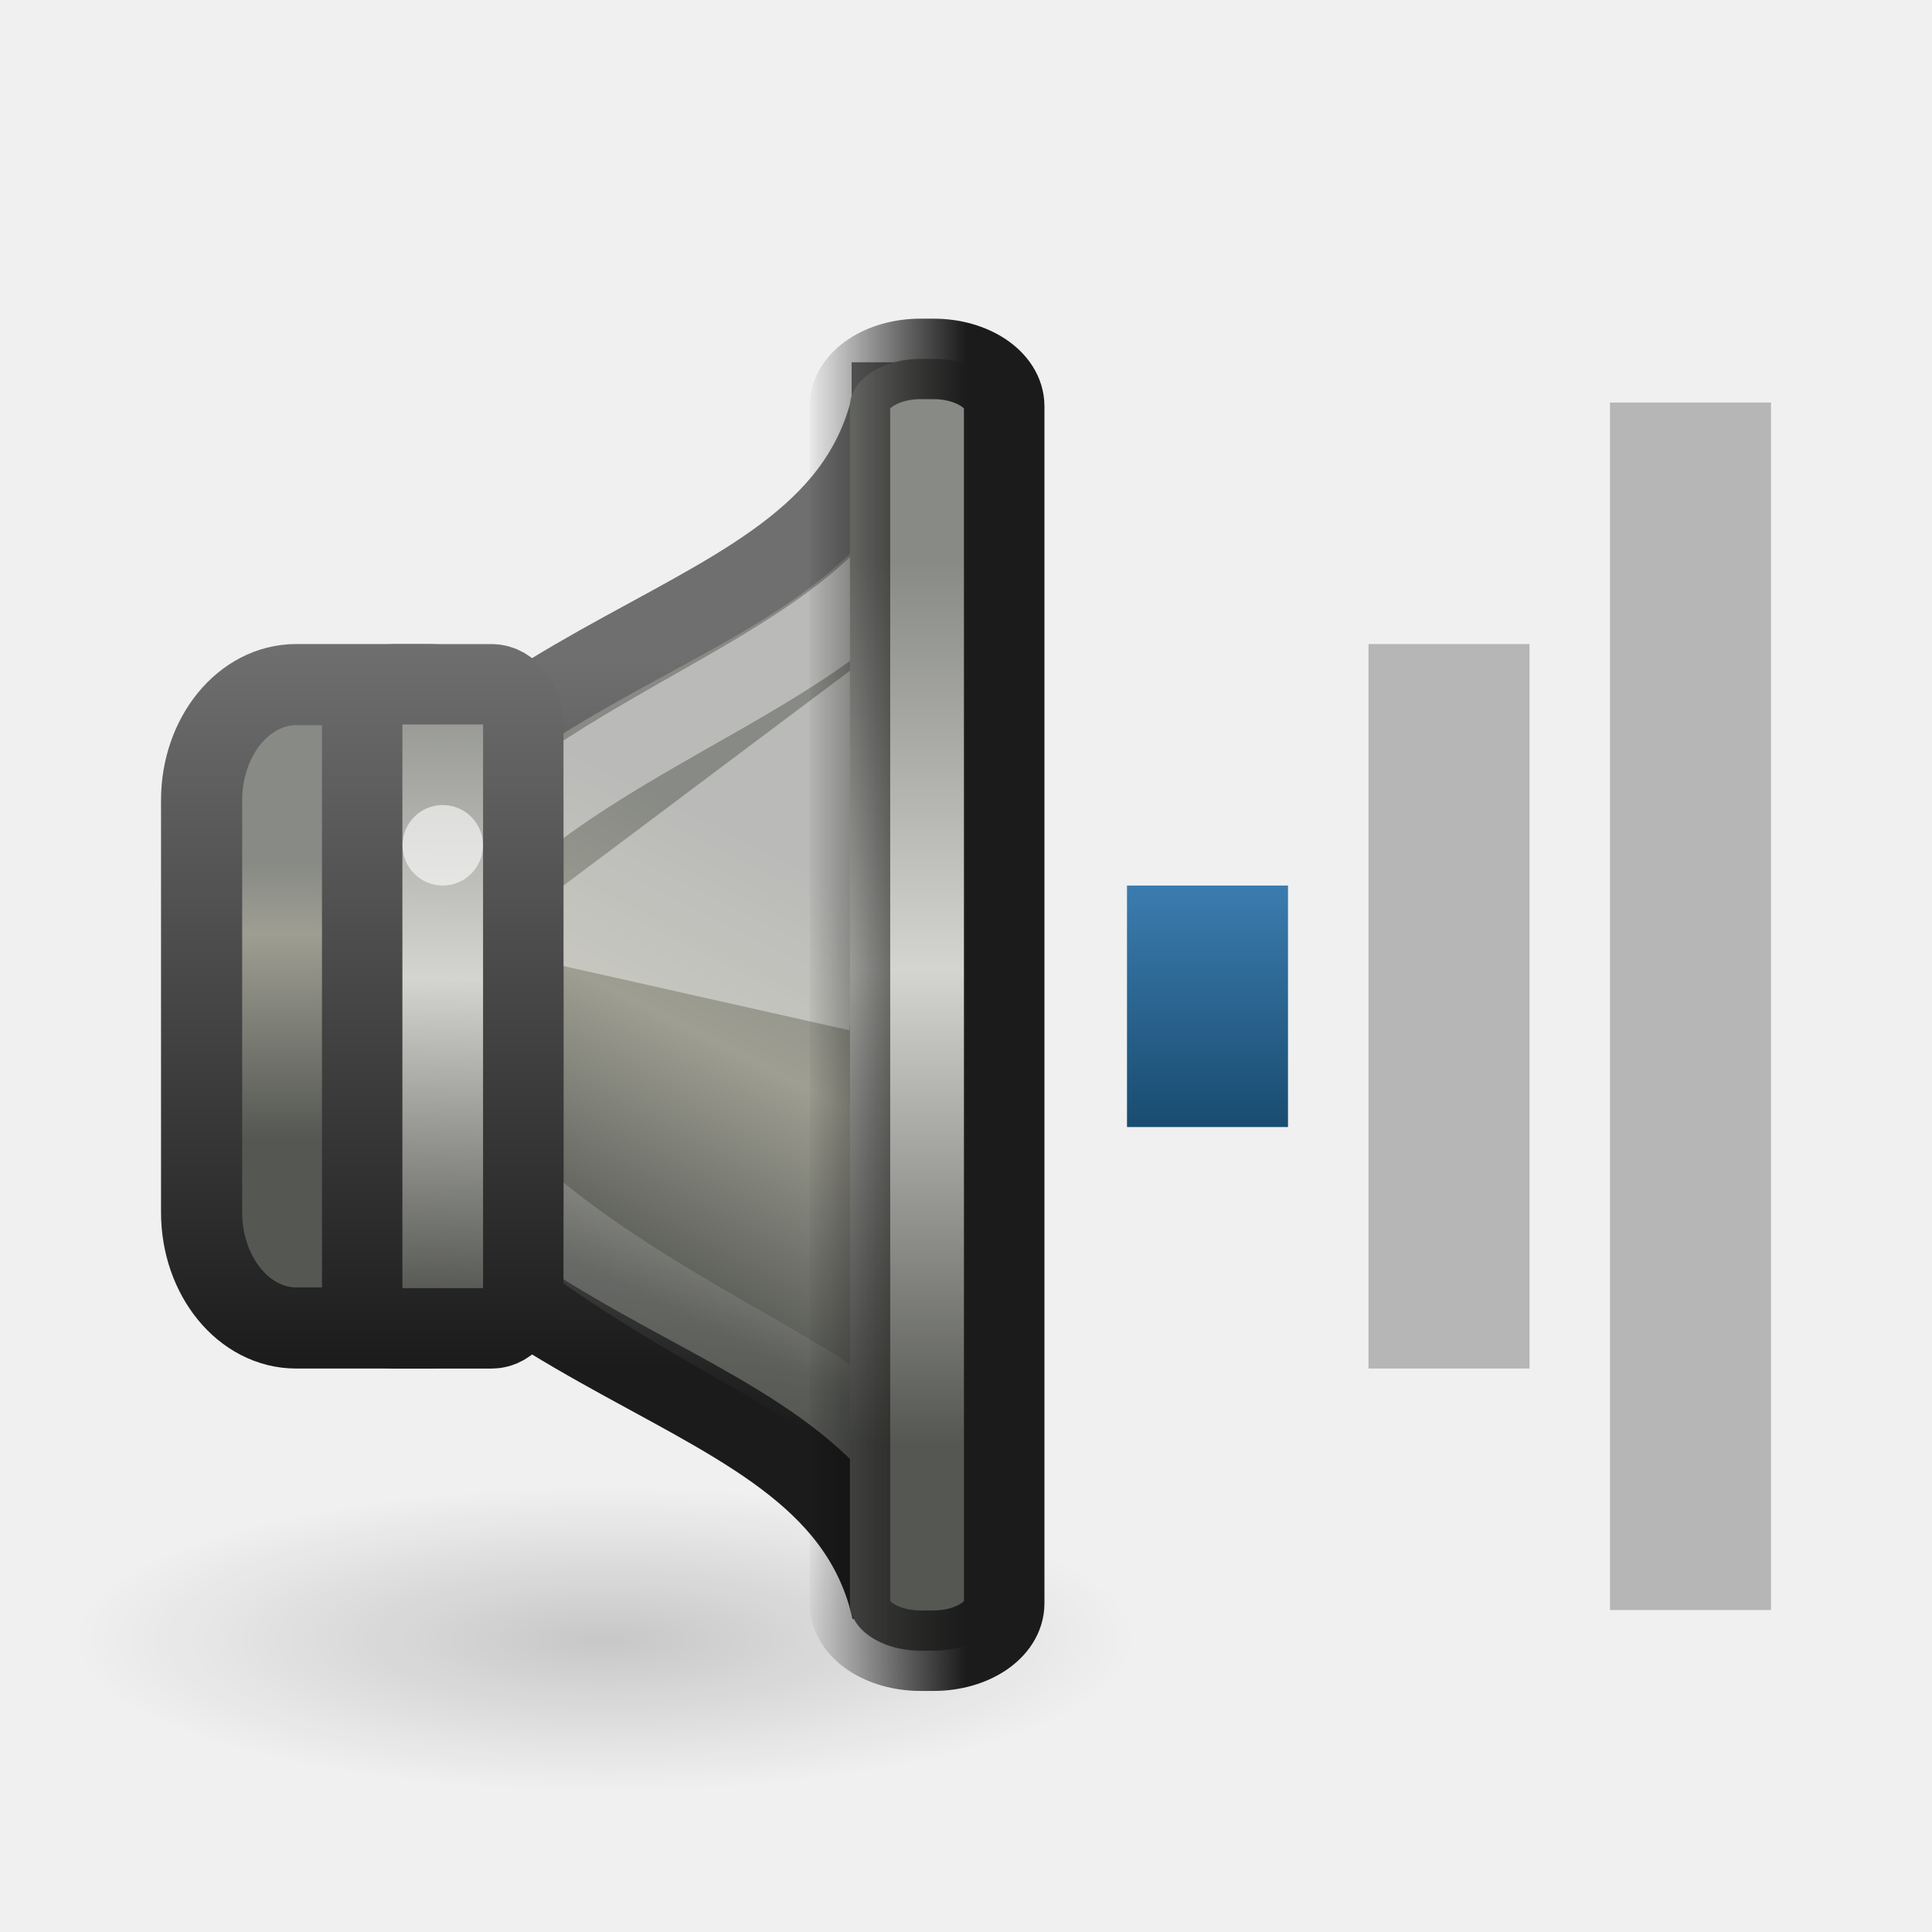
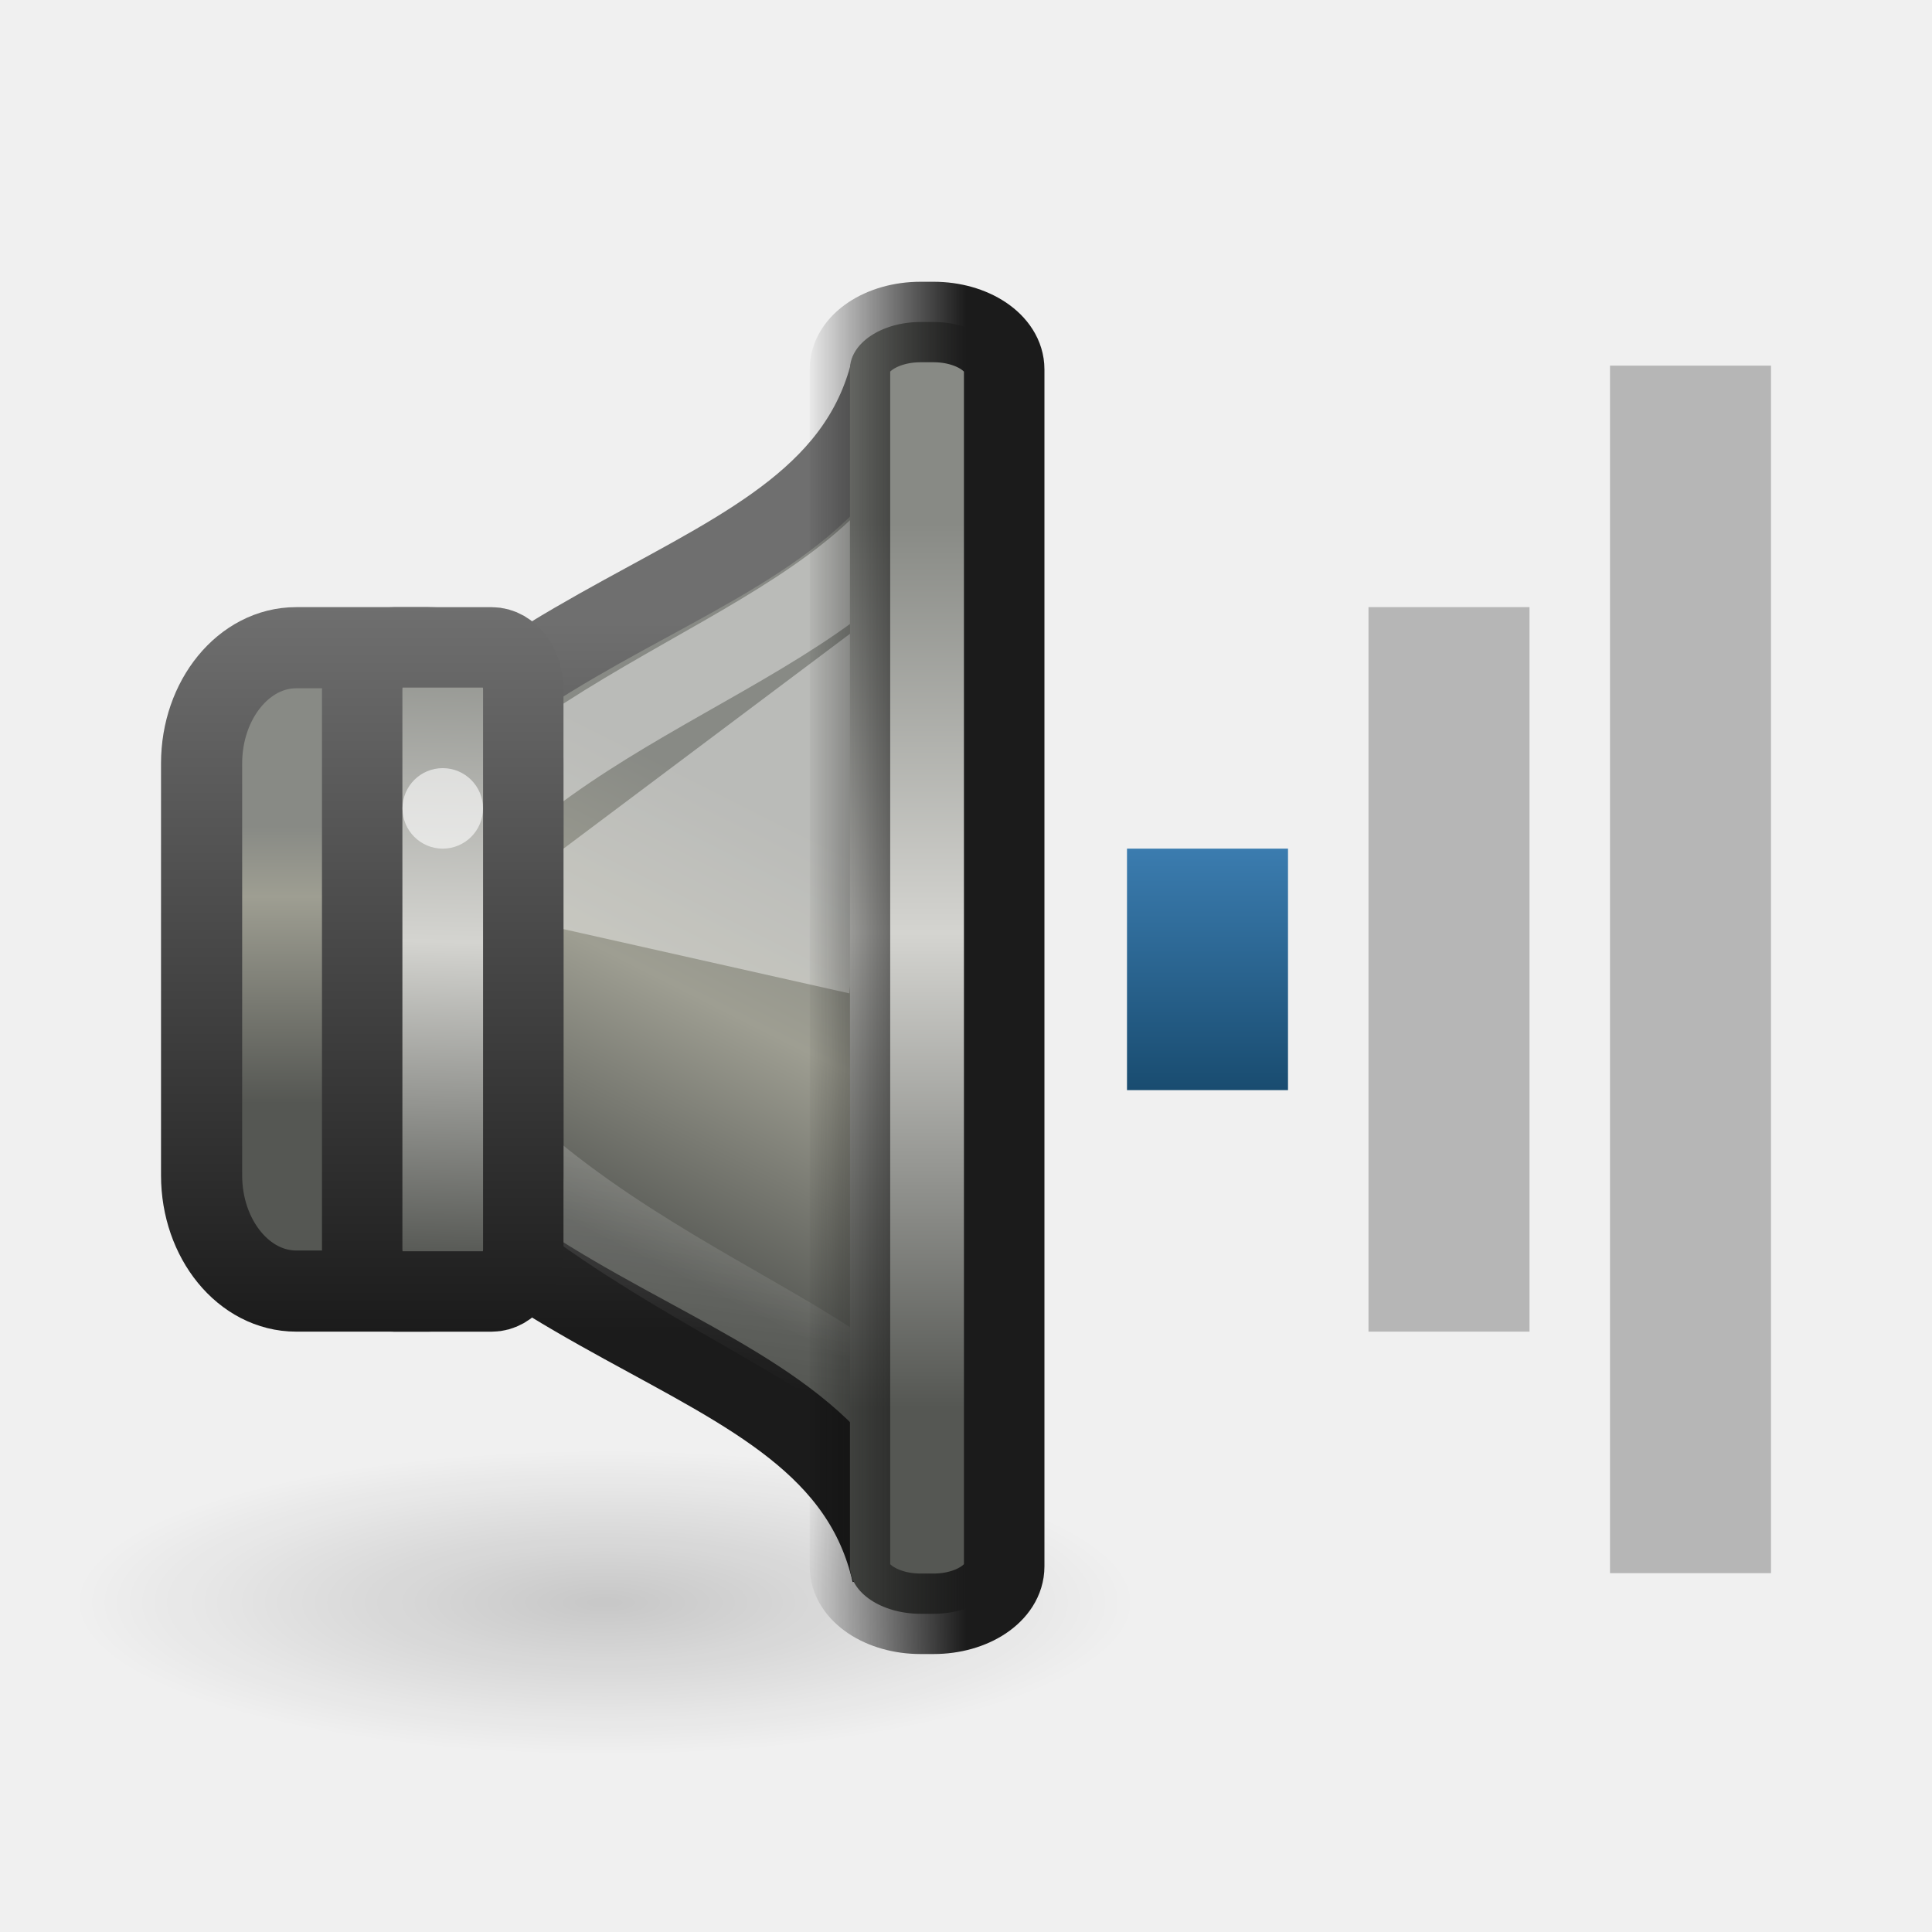
<svg xmlns="http://www.w3.org/2000/svg" xmlns:xlink="http://www.w3.org/1999/xlink" version="1.0" width="24" height="24" id="svg2">
  <defs id="defs4">
    <linearGradient id="linearGradient3759">
      <stop id="stop3761" style="stop-color:#888a85;stop-opacity:1" offset="0" />
      <stop id="stop3763" style="stop-color:#d4d4d0;stop-opacity:1" offset="0.464" />
      <stop id="stop3765" style="stop-color:#555753;stop-opacity:1" offset="1" />
    </linearGradient>
    <linearGradient id="linearGradient2864">
      <stop id="stop2866" style="stop-color:#888a85;stop-opacity:1" offset="0" />
      <stop id="stop2868" style="stop-color:#9e9e92;stop-opacity:1" offset="0.43" />
      <stop id="stop2870" style="stop-color:#555753;stop-opacity:1" offset="1" />
    </linearGradient>
    <linearGradient id="linearGradient3637">
      <stop id="stop3639" style="stop-color:#888a85;stop-opacity:1" offset="0" />
      <stop id="stop3641" style="stop-color:#d4d4d0;stop-opacity:1" offset="0.509" />
      <stop id="stop3643" style="stop-color:#555753;stop-opacity:1" offset="1" />
    </linearGradient>
    <linearGradient x1="8" y1="7" x2="8" y2="10" id="linearGradient3598-8" xlink:href="#linearGradient3592-7" gradientUnits="userSpaceOnUse" gradientTransform="translate(6,3)" />
    <linearGradient id="linearGradient3592-7">
      <stop id="stop3594-1" style="stop-color:#3b7caf;stop-opacity:1" offset="0" />
      <stop id="stop3596-7" style="stop-color:#194c70;stop-opacity:1" offset="1" />
    </linearGradient>
    <radialGradient cx="7.955" cy="19.437" r="6.452" fx="7.955" fy="19.437" id="radialGradient5631" xlink:href="#linearGradient5625" gradientUnits="userSpaceOnUse" gradientTransform="matrix(1,0,0,0.2876712,0,13.84535)" />
    <linearGradient id="linearGradient5625">
      <stop id="stop5627" style="stop-color:#000000;stop-opacity:1" offset="0" />
      <stop id="stop5629" style="stop-color:#000000;stop-opacity:0" offset="1" />
    </linearGradient>
    <linearGradient x1="15.332" y1="19.608" x2="11.418" y2="28.91" id="linearGradient9150" xlink:href="#linearGradient2864" gradientUnits="userSpaceOnUse" gradientTransform="matrix(0.4802041,0,0,0.5749477,304.6977,175.0637)" />
    <linearGradient id="linearGradient3608-2">
      <stop id="stop3610-7" style="stop-color:#1b1b1b;stop-opacity:1" offset="0" />
      <stop id="stop3612-2" style="stop-color:#6f6f6f;stop-opacity:1" offset="1" />
    </linearGradient>
    <linearGradient x1="3.889" y1="18.937" x2="3.889" y2="25.947" id="linearGradient9147" xlink:href="#linearGradient10872" gradientUnits="userSpaceOnUse" gradientTransform="matrix(0.4947742,0,0,0.4902913,305.3097,177.4418)" />
    <linearGradient id="linearGradient10872">
      <stop id="stop10874" style="stop-color:#888a85;stop-opacity:1" offset="0" />
      <stop id="stop10876" style="stop-color:#9e9e92;stop-opacity:1" offset="0.253" />
      <stop id="stop10878" style="stop-color:#555753;stop-opacity:1" offset="1" />
    </linearGradient>
    <linearGradient x1="12.25" y1="19.75" x2="10.875" y2="33.125" id="linearGradient9143" xlink:href="#linearGradient21598" gradientUnits="userSpaceOnUse" gradientTransform="matrix(0.3772723,0,0,0.4726962,306.3428,177.7643)" />
    <linearGradient id="linearGradient21598">
      <stop id="stop21600" style="stop-color:#ffffff;stop-opacity:1" offset="0" />
      <stop id="stop21602" style="stop-color:#ffffff;stop-opacity:0" offset="1" />
    </linearGradient>
    <linearGradient x1="0.032" y1="24.093" x2="-0.176" y2="34.165" id="linearGradient10047" xlink:href="#linearGradient3637" gradientUnits="userSpaceOnUse" gradientTransform="matrix(0.8631137,0,0,0.8010292,305.9571,164.7008)" />
    <linearGradient x1="20.46" y1="13.925" x2="20.46" y2="32.599" id="linearGradient9130" xlink:href="#linearGradient3759" gradientUnits="userSpaceOnUse" gradientTransform="matrix(0.9980931,0,0,0.588451,294.077,174.7599)" />
-     <linearGradient x1="313.981" y1="187" x2="311.982" y2="187" id="linearGradient4248" xlink:href="#linearGradient4242" gradientUnits="userSpaceOnUse" gradientTransform="translate(0.9999923,0)" />
+     <linearGradient x1="313.981" y1="187" x2="311.982" y2="187" id="linearGradient4248" xlink:href="#linearGradient4242" gradientUnits="userSpaceOnUse" gradientTransform="translate(0.9999923)" />
    <linearGradient id="linearGradient4242">
      <stop id="stop4244" style="stop-color:#1b1b1b;stop-opacity:1" offset="0" />
      <stop id="stop4246" style="stop-color:#000000;stop-opacity:0" offset="1" />
    </linearGradient>
    <linearGradient x1="309.982" y1="193" x2="309.982" y2="184" id="linearGradient3635" xlink:href="#linearGradient3608-2" gradientUnits="userSpaceOnUse" />
    <linearGradient x1="310.18" y1="192.994" x2="310.18" y2="184.185" id="linearGradient3651" xlink:href="#linearGradient3608-2" gradientUnits="userSpaceOnUse" />
    <linearGradient x1="307.482" y1="193" x2="307.482" y2="184" id="linearGradient3659" xlink:href="#linearGradient3608-2" gradientUnits="userSpaceOnUse" />
  </defs>
-   <g transform="translate(0.9999997,1.000476)" id="g2855">
-     <rect width="2" height="15" rx="0" ry="0" x="19" y="4" id="rect2384-5-2" style="opacity:0.4;fill:#606060;fill-opacity:1;fill-rule:nonzero;stroke:none;stroke-width:2;marker:none;visibility:visible;display:inline;overflow:visible;enable-background:accumulate" />
-     <rect width="2" height="9" rx="0" ry="0" x="16" y="7" id="rect3158-0-6" style="opacity:0.4;fill:#606060;fill-opacity:1;fill-rule:nonzero;stroke:none;stroke-width:2;marker:none;visibility:visible;display:inline;overflow:visible;enable-background:accumulate" />
-     <rect width="2" height="3" rx="0" ry="0" x="13" y="10" id="rect3162-9-1" style="fill:url(#linearGradient3598-8);fill-opacity:1;fill-rule:nonzero;stroke:none;stroke-width:2;marker:none;visibility:visible;display:inline;overflow:visible;enable-background:accumulate" />
+   <g transform="translate(0.9999997,0.5420835)" id="g2855">
+     <rect width="2" height="15" rx="0" ry="0" x="19" y="4" id="rect2384-5-2" style="display:inline;overflow:visible;visibility:visible;opacity:0.4;fill:#606060;fill-opacity:1;fill-rule:nonzero;stroke:none;stroke-width:2;marker:none;enable-background:accumulate" />
+     <rect width="2" height="9" rx="0" ry="0" x="16" y="7" id="rect3158-0-6" style="display:inline;overflow:visible;visibility:visible;opacity:0.4;fill:#606060;fill-opacity:1;fill-rule:nonzero;stroke:none;stroke-width:2;marker:none;enable-background:accumulate" />
+     <rect width="2" height="3" rx="0" ry="0" x="13" y="10" id="rect3162-9-1" style="display:inline;overflow:visible;visibility:visible;fill:url(#linearGradient3598-8);fill-opacity:1;fill-rule:nonzero;stroke:none;stroke-width:2;marker:none;enable-background:accumulate" />
    <g transform="matrix(1.000011,0,0,1,-303.9851,-177)" id="g4019" style="display:inline;enable-background:new">
-       <path d="m 14.407,19.437 a 6.452,1.856 0 1 1 -12.905,0 6.452,1.856 0 1 1 12.905,0 z" transform="matrix(1.020547,0,0,1.020548,302.3781,176.5286)" id="path5623" style="opacity:0.169;fill:url(#radialGradient5631);fill-opacity:1;stroke:none;display:inline;enable-background:new" />
-       <path d="m 314.061,181 c -0.72,3.162 -5.601,2.613 -7.762,7.5 2.161,4.887 7.042,4.338 7.762,7.5 l -1.9e-4,-15 z" id="path1887" style="fill:url(#linearGradient9150);fill-opacity:1;fill-rule:evenodd;stroke:url(#linearGradient3651);stroke-width:1;stroke-linecap:butt;stroke-linejoin:miter;stroke-miterlimit:4;stroke-opacity:1;stroke-dasharray:none;display:inline;enable-background:new" />
-       <rect width="3.992" height="7.992" rx="1.175" ry="1.438" x="305.486" y="184.504" id="rect1898" style="fill:url(#linearGradient9147);fill-opacity:1;stroke:url(#linearGradient3659);stroke-width:1.008;stroke-linecap:round;stroke-linejoin:miter;stroke-miterlimit:4;stroke-opacity:1;stroke-dasharray:none;stroke-dashoffset:1.2;display:inline;enable-background:new" />
-       <path d="m 314.386,182.724 c -1.548,2.087 -5.241,2.535 -6.789,5.676 1.385,3.6 6.385,4.6 6.641,5.998 l -0.161,-11.434 0.309,-0.24 z" id="path21595" style="opacity:0.42;fill:none;stroke:url(#linearGradient9143);stroke-width:1;stroke-linecap:butt;stroke-linejoin:miter;stroke-miterlimit:4;stroke-opacity:1;stroke-dasharray:none;display:inline;enable-background:new" />
-       <rect width="2.001" height="8.001" rx="0.392" ry="0.529" x="307.481" y="184.5" id="rect1881" style="fill:url(#linearGradient10047);fill-opacity:1;stroke:url(#linearGradient3635);stroke-width:0.999;stroke-linecap:round;stroke-linejoin:miter;stroke-miterlimit:4;stroke-opacity:1;stroke-dasharray:none;stroke-dashoffset:1.2;display:inline;enable-background:new" />
-       <path d="m 309.982,188 3.551,0.798 0.449,-4.798 -4,3 0,1 z" id="path4732" style="opacity:0.42;fill:#ffffff;fill-opacity:1;fill-rule:evenodd;stroke:none;display:inline;enable-background:new" />
-       <rect width="1.916" height="16.047" rx="0.878" ry="0.588" x="313.54" y="180.458" id="rect1889" style="fill:url(#linearGradient9130);fill-opacity:1;stroke:url(#linearGradient4248);stroke-width:1;stroke-linecap:round;stroke-linejoin:miter;stroke-miterlimit:4;stroke-opacity:1;stroke-dasharray:none;stroke-dashoffset:1.2;display:inline;enable-background:new" />
-       <path d="m 4,10.5 a 0.5,0.5 0 1 1 -1,0 0.5,0.5 0 1 1 1,0 z" transform="matrix(0.999999,0,0,1,304.9816,176)" id="path5619" style="opacity:0.6;fill:#ffffff;fill-opacity:1;stroke:none;display:inline;enable-background:new" />
+       <path d="m 14.407,19.437 a 6.452,1.856 0 1 1 -12.905,0 6.452,1.856 0 1 1 12.905,0 z" transform="matrix(1.020547,0,0,1.020548,302.3781,176.5286)" id="path5623" style="display:inline;opacity:0.169;fill:url(#radialGradient5631);fill-opacity:1;stroke:none;enable-background:new" />
+       <path d="m 314.061,181 c -0.72,3.162 -5.601,2.613 -7.762,7.5 2.161,4.887 7.042,4.338 7.762,7.5 z" id="path1887" style="display:inline;fill:url(#linearGradient9150);fill-opacity:1;fill-rule:evenodd;stroke:url(#linearGradient3651);stroke-width:1;stroke-linecap:butt;stroke-linejoin:miter;stroke-miterlimit:4;stroke-dasharray:none;stroke-opacity:1;enable-background:new" />
+       <rect width="3.992" height="7.992" rx="1.175" ry="1.438" x="305.486" y="184.504" id="rect1898" style="display:inline;fill:url(#linearGradient9147);fill-opacity:1;stroke:url(#linearGradient3659);stroke-width:1.008;stroke-linecap:round;stroke-linejoin:miter;stroke-miterlimit:4;stroke-dasharray:none;stroke-dashoffset:1.2;stroke-opacity:1;enable-background:new" />
+       <path d="m 314.386,182.724 c -1.548,2.087 -5.241,2.535 -6.789,5.676 1.385,3.6 6.385,4.6 6.641,5.998 l -0.161,-11.434 z" id="path21595" style="display:inline;opacity:0.42;fill:none;stroke:url(#linearGradient9143);stroke-width:1;stroke-linecap:butt;stroke-linejoin:miter;stroke-miterlimit:4;stroke-dasharray:none;stroke-opacity:1;enable-background:new" />
+       <rect width="2.001" height="8.001" rx="0.392" ry="0.529" x="307.481" y="184.5" id="rect1881" style="display:inline;fill:url(#linearGradient10047);fill-opacity:1;stroke:url(#linearGradient3635);stroke-width:0.999;stroke-linecap:round;stroke-linejoin:miter;stroke-miterlimit:4;stroke-dasharray:none;stroke-dashoffset:1.2;stroke-opacity:1;enable-background:new" />
+       <path d="m 309.982,188 3.551,0.798 0.449,-4.798 -4,3 z" id="path4732" style="display:inline;opacity:0.42;fill:#ffffff;fill-opacity:1;fill-rule:evenodd;stroke:none;enable-background:new" />
+       <rect width="1.916" height="16.047" rx="0.878" ry="0.588" x="313.54" y="180.458" id="rect1889" style="display:inline;fill:url(#linearGradient9130);fill-opacity:1;stroke:url(#linearGradient4248);stroke-width:1;stroke-linecap:round;stroke-linejoin:miter;stroke-miterlimit:4;stroke-dasharray:none;stroke-dashoffset:1.2;stroke-opacity:1;enable-background:new" />
+       <path d="m 4,10.5 a 0.5,0.5 0 1 1 -1,0 0.5,0.5 0 1 1 1,0 z" transform="matrix(0.999999,0,0,1,304.9816,176)" id="path5619" style="display:inline;opacity:0.6;fill:#ffffff;fill-opacity:1;stroke:none;enable-background:new" />
    </g>
  </g>
</svg>
